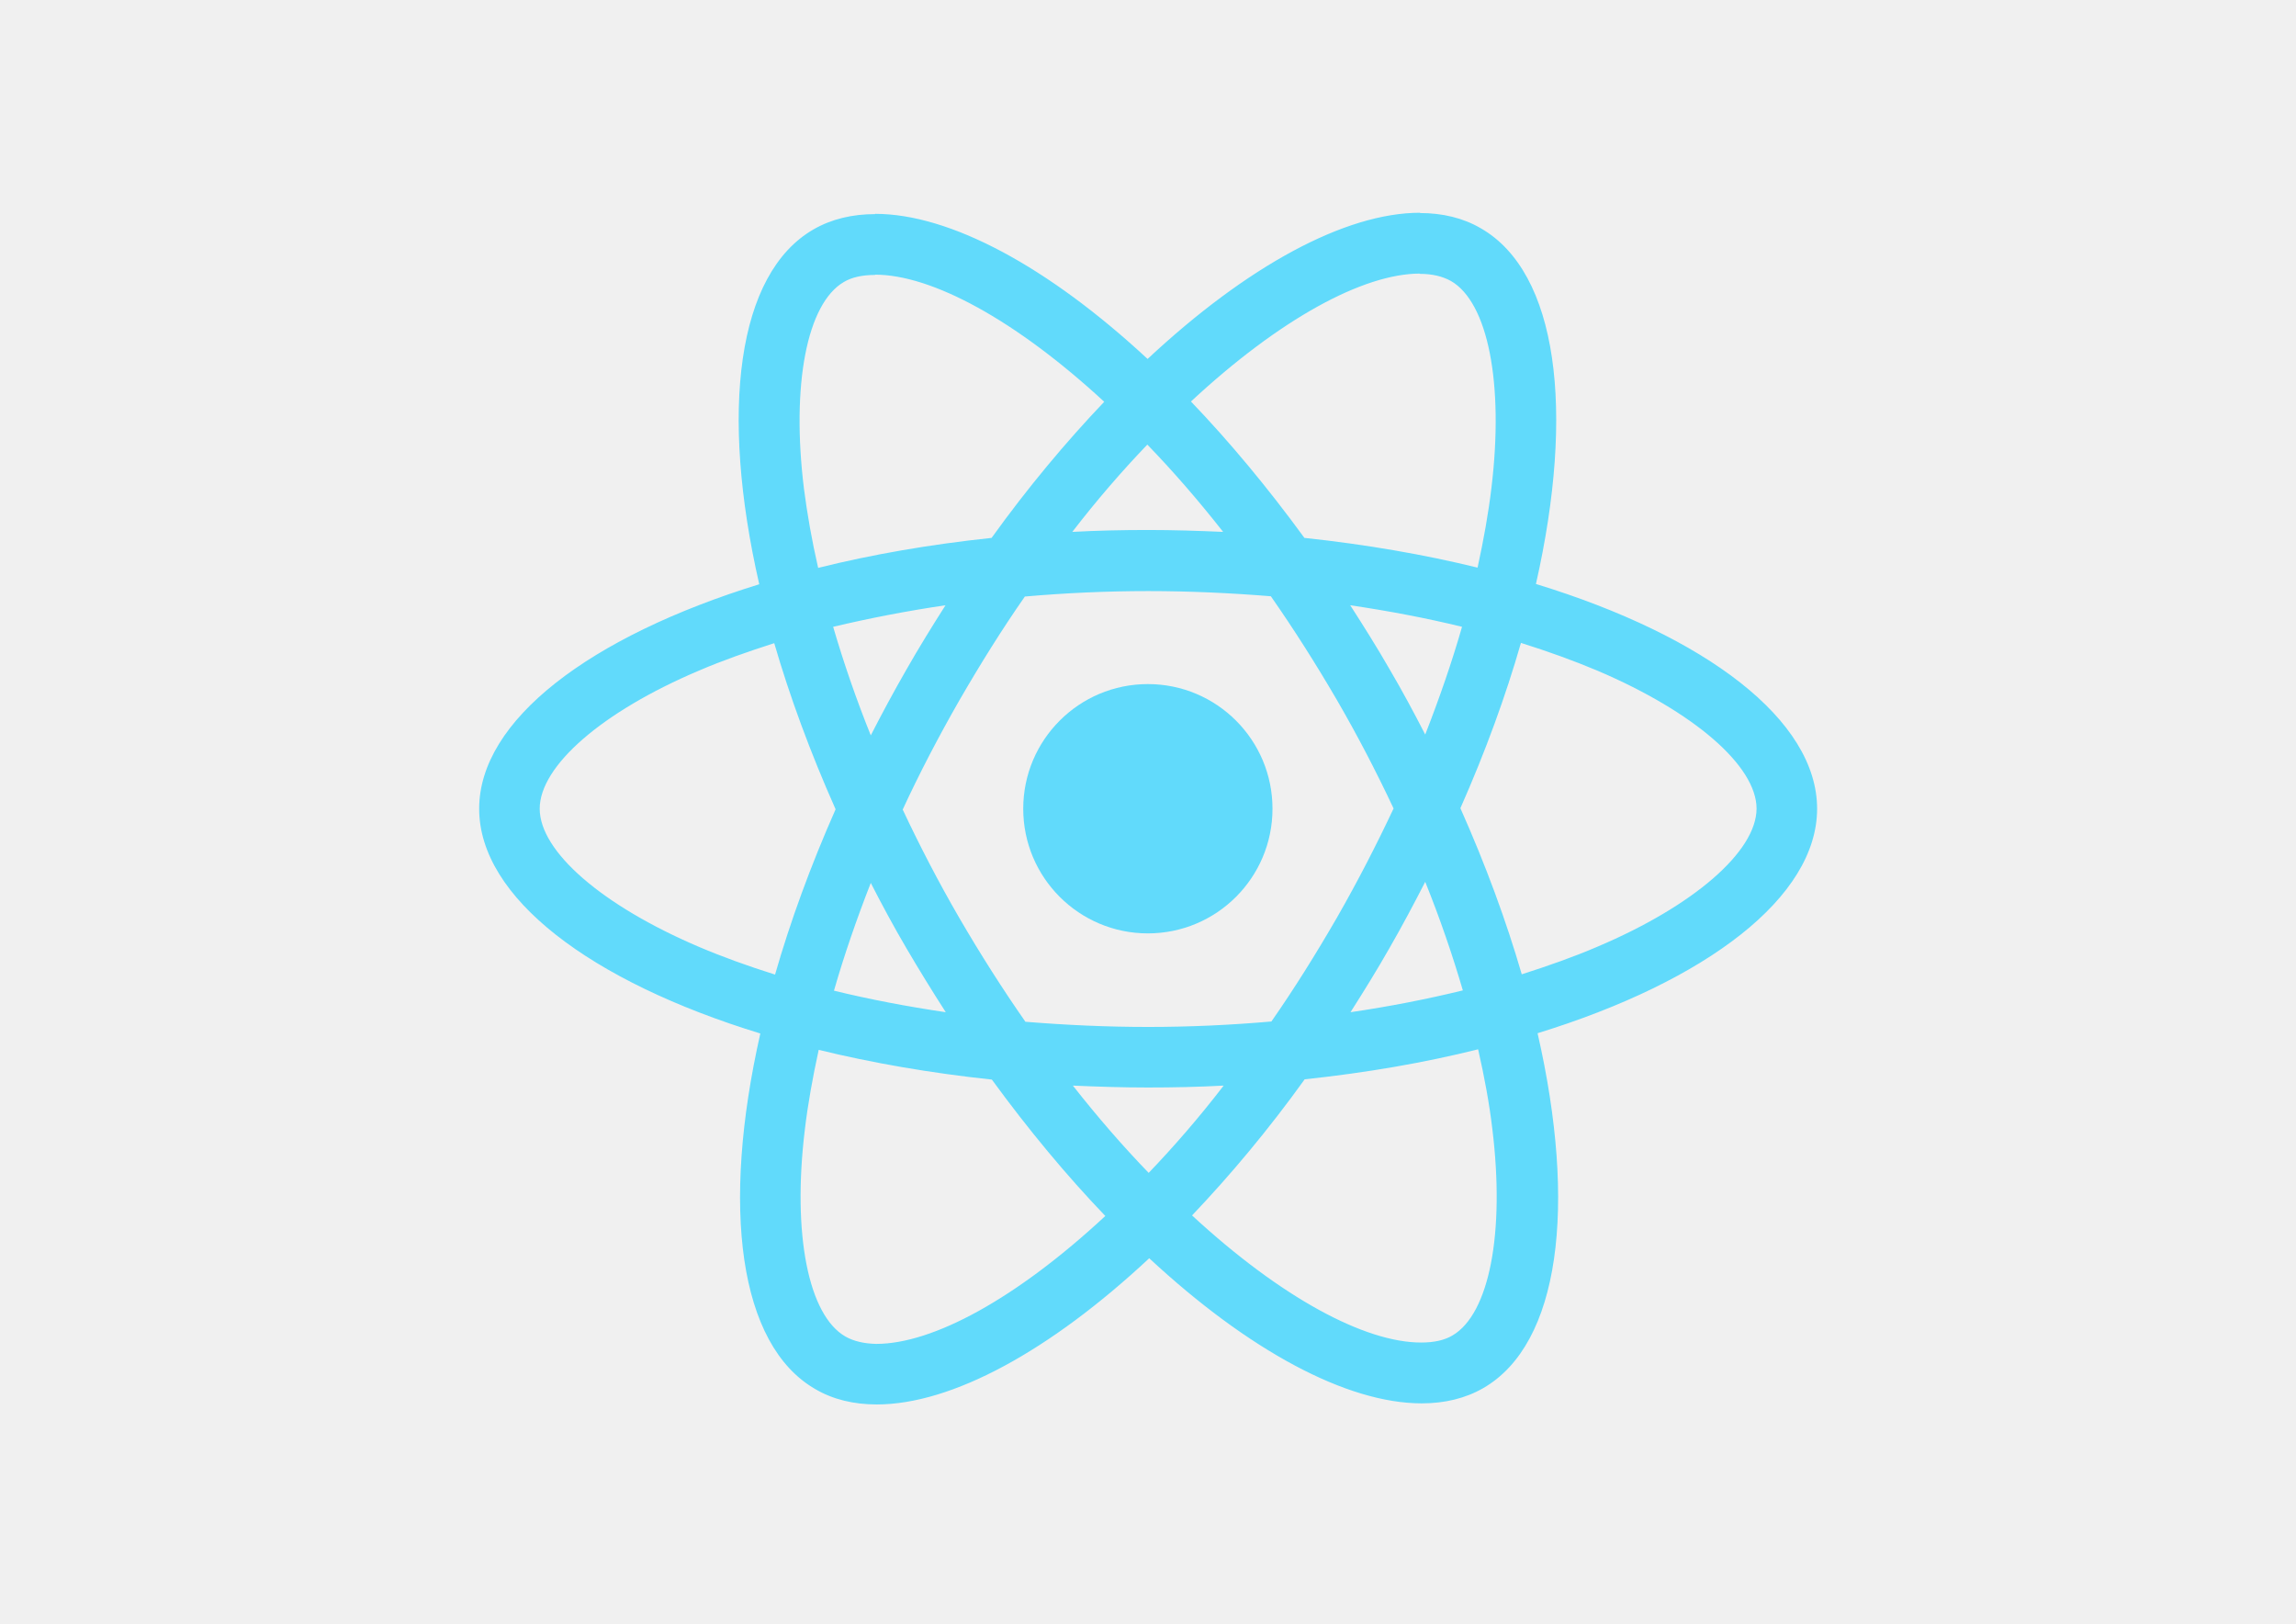
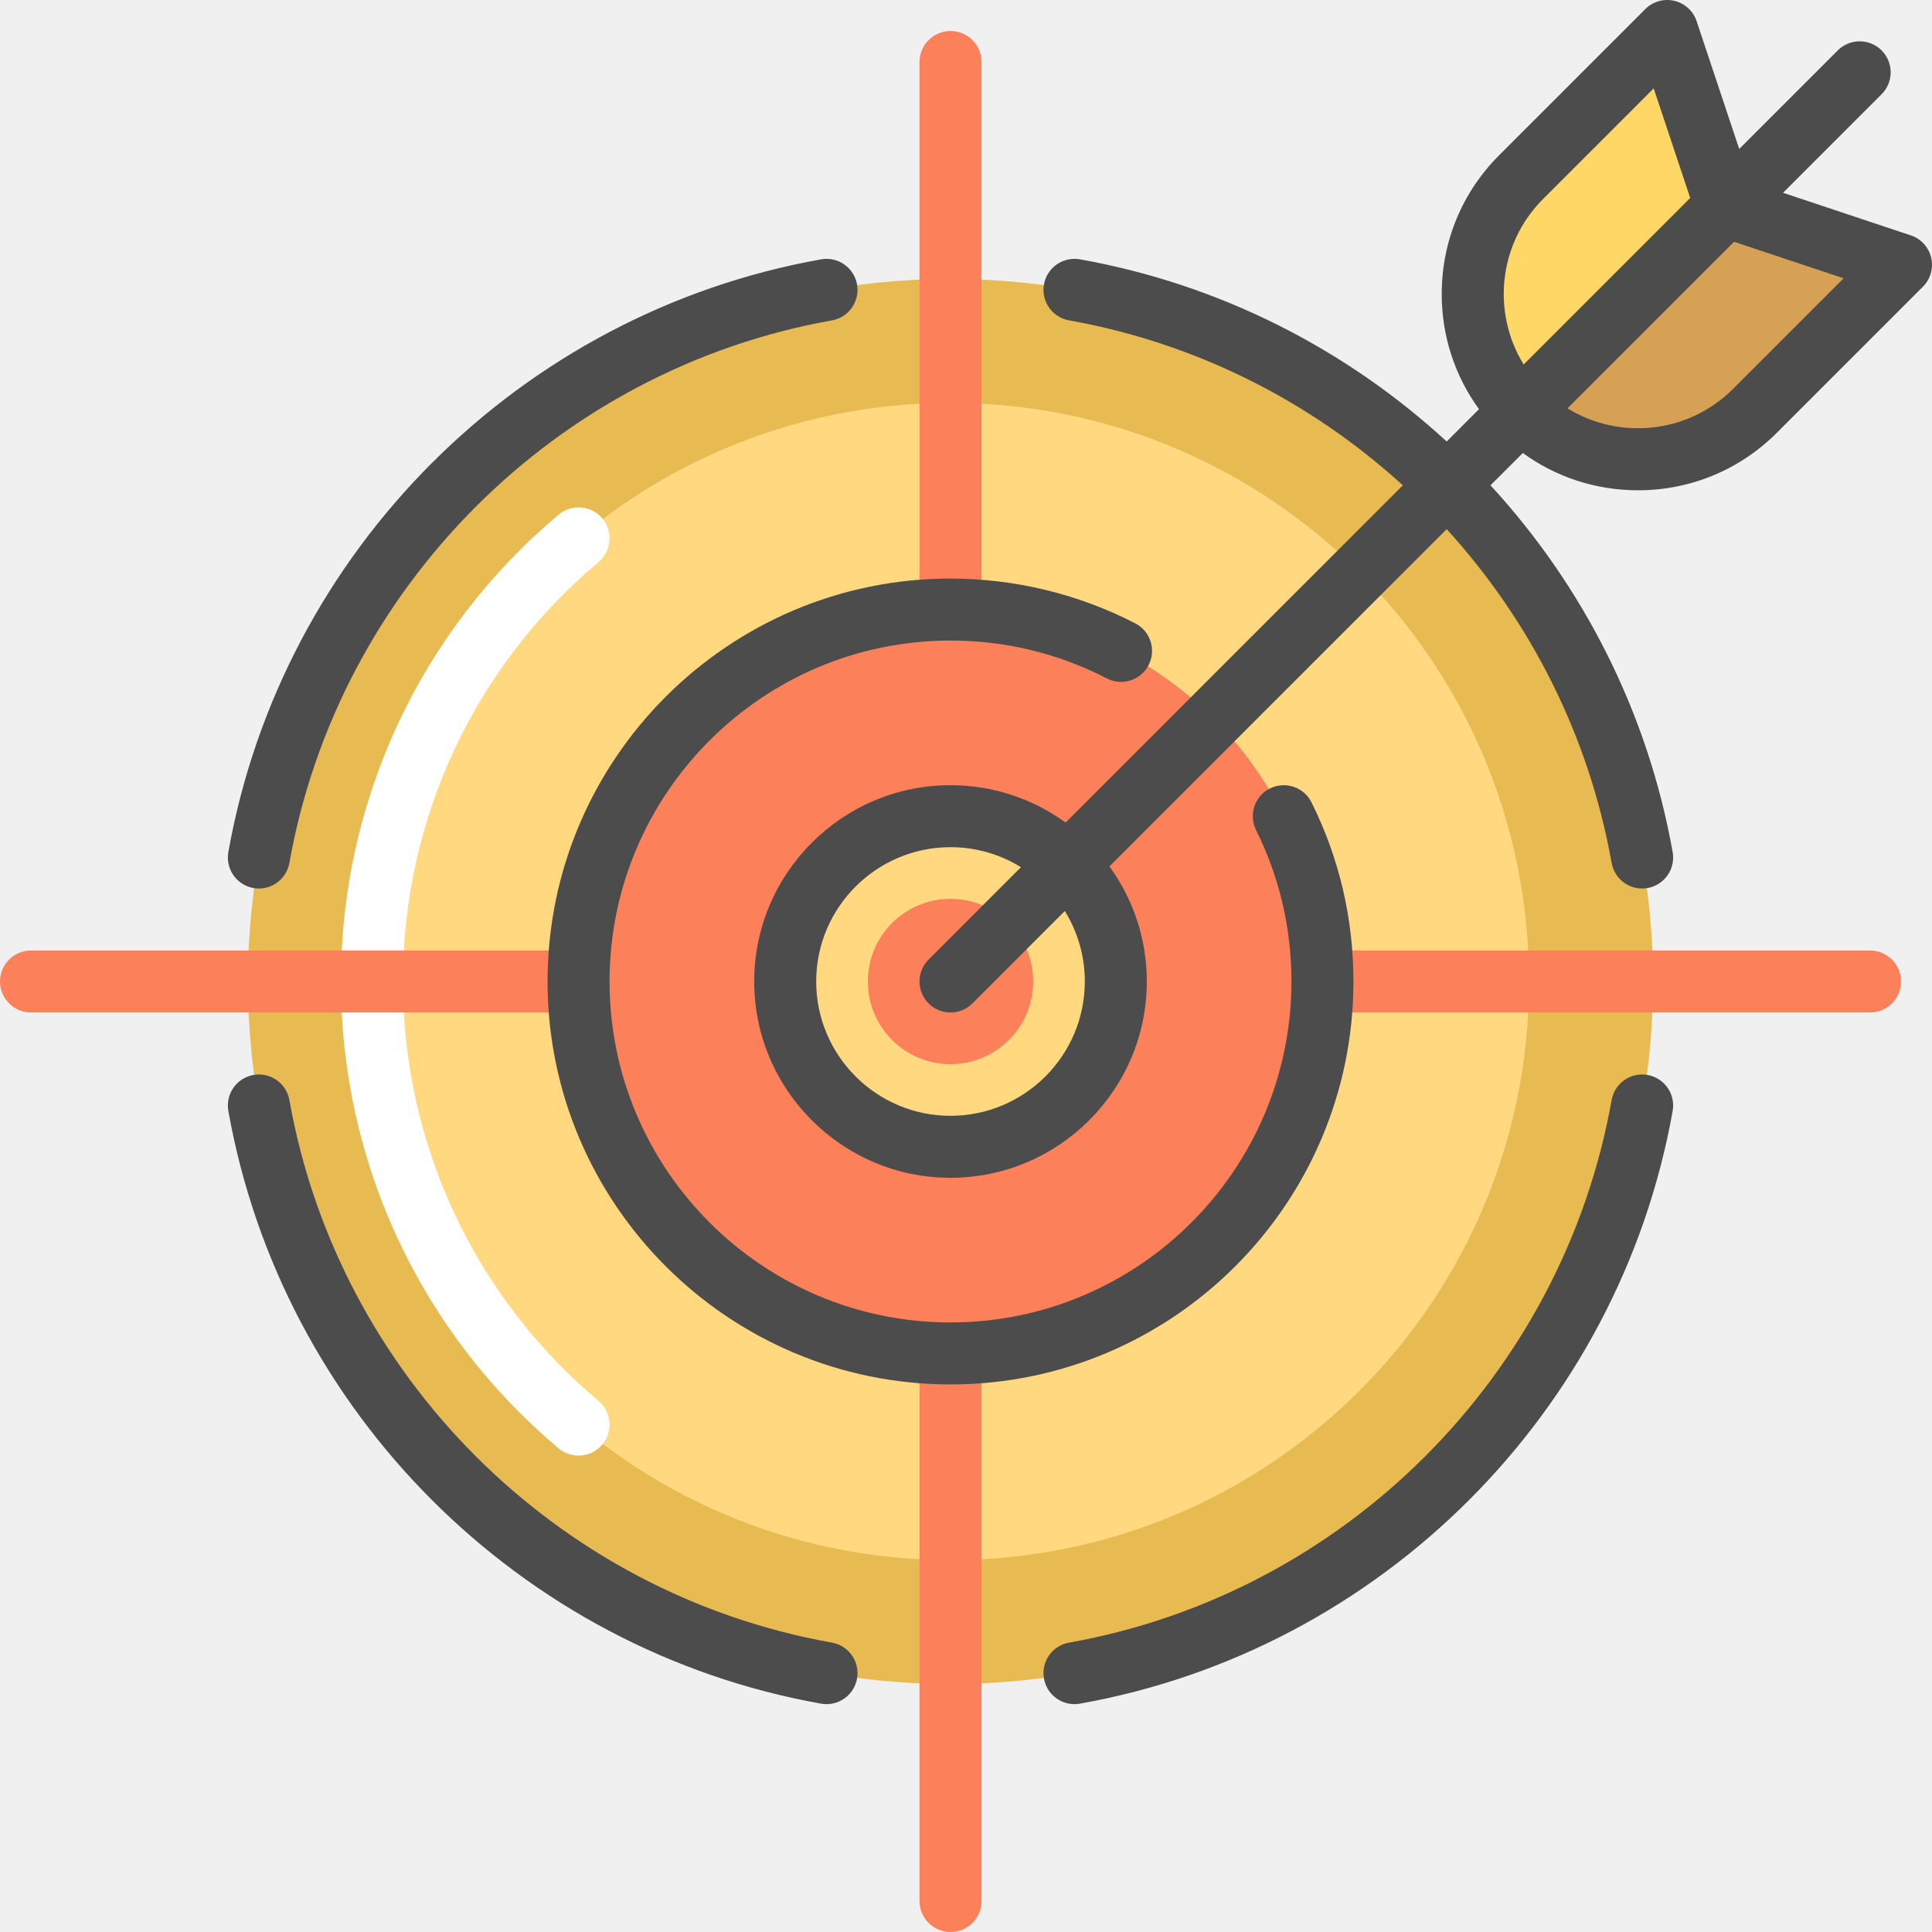
- <svg xmlns="http://www.w3.org/2000/svg" viewBox="0 0 841.9 595.3">
-   <g fill="#61DAFB">
-     <path d="M666.3 296.5c0-32.5-40.7-63.3-103.1-82.4 14.4-63.6 8-114.2-20.2-130.4-6.5-3.8-14.1-5.6-22.4-5.6v22.3c4.6 0 8.3.9 11.4 2.6 13.6 7.8 19.5 37.5 14.9 75.7-1.1 9.4-2.9 19.3-5.1 29.4-19.6-4.8-41-8.5-63.5-10.9-13.5-18.5-27.5-35.3-41.6-50 32.6-30.3 63.2-46.9 84-46.9V78c-27.5 0-63.5 19.6-99.9 53.6-36.4-33.8-72.4-53.2-99.9-53.2v22.3c20.7 0 51.4 16.5 84 46.6-14 14.7-28 31.4-41.3 49.9-22.6 2.4-44 6.1-63.6 11-2.3-10-4-19.7-5.2-29-4.7-38.2 1.1-67.9 14.6-75.8 3-1.8 6.9-2.6 11.5-2.6V78.5c-8.4 0-16 1.8-22.6 5.6-28.1 16.2-34.4 66.7-19.9 130.1-62.2 19.2-102.7 49.9-102.7 82.3 0 32.5 40.7 63.3 103.1 82.4-14.4 63.6-8 114.2 20.2 130.4 6.5 3.8 14.1 5.6 22.5 5.6 27.5 0 63.5-19.6 99.9-53.6 36.4 33.8 72.4 53.2 99.9 53.2 8.4 0 16-1.8 22.6-5.6 28.1-16.2 34.4-66.7 19.9-130.1 62-19.1 102.5-49.9 102.5-82.3zm-130.2-66.7c-3.7 12.9-8.3 26.2-13.5 39.5-4.1-8-8.4-16-13.1-24-4.6-8-9.5-15.8-14.4-23.4 14.2 2.1 27.9 4.7 41 7.9zm-45.8 106.5c-7.8 13.5-15.8 26.3-24.1 38.2-14.9 1.3-30 2-45.2 2-15.1 0-30.2-.7-45-1.9-8.3-11.9-16.4-24.6-24.2-38-7.6-13.1-14.5-26.4-20.8-39.8 6.2-13.4 13.2-26.8 20.7-39.9 7.8-13.5 15.8-26.3 24.1-38.2 14.9-1.3 30-2 45.2-2 15.1 0 30.2.7 45 1.9 8.3 11.9 16.4 24.6 24.2 38 7.6 13.1 14.5 26.4 20.8 39.8-6.3 13.4-13.2 26.8-20.7 39.9zm32.3-13c5.4 13.4 10 26.8 13.8 39.8-13.1 3.2-26.9 5.9-41.2 8 4.9-7.7 9.8-15.6 14.4-23.7 4.6-8 8.9-16.1 13-24.1zM421.2 430c-9.3-9.6-18.6-20.3-27.8-32 9 .4 18.2.7 27.5.7 9.4 0 18.7-.2 27.8-.7-9 11.7-18.3 22.4-27.5 32zm-74.4-58.9c-14.2-2.1-27.9-4.7-41-7.9 3.7-12.9 8.3-26.2 13.5-39.5 4.1 8 8.4 16 13.1 24 4.7 8 9.5 15.8 14.4 23.4zM420.7 163c9.3 9.6 18.6 20.3 27.8 32-9-.4-18.2-.7-27.5-.7-9.4 0-18.7.2-27.8.7 9-11.7 18.3-22.4 27.5-32zm-74 58.9c-4.9 7.7-9.8 15.6-14.4 23.7-4.6 8-8.9 16-13 24-5.4-13.4-10-26.8-13.8-39.8 13.1-3.1 26.9-5.8 41.2-7.9zm-90.5 125.2c-35.4-15.1-58.3-34.9-58.3-50.6 0-15.7 22.9-35.6 58.3-50.6 8.6-3.7 18-7 27.7-10.1 5.7 19.6 13.2 40 22.5 60.9-9.2 20.8-16.6 41.1-22.2 60.6-9.9-3.1-19.3-6.5-28-10.2zM310 490c-13.6-7.8-19.5-37.5-14.9-75.7 1.1-9.4 2.9-19.3 5.1-29.4 19.6 4.8 41 8.5 63.5 10.9 13.5 18.5 27.5 35.3 41.6 50-32.6 30.3-63.2 46.9-84 46.9-4.5-.1-8.3-1-11.3-2.7zm237.2-76.2c4.7 38.2-1.1 67.9-14.6 75.8-3 1.8-6.9 2.6-11.5 2.6-20.7 0-51.4-16.5-84-46.6 14-14.7 28-31.4 41.3-49.9 22.6-2.4 44-6.1 63.6-11 2.3 10.1 4.1 19.8 5.2 29.1zm38.5-66.7c-8.6 3.7-18 7-27.7 10.1-5.7-19.6-13.2-40-22.5-60.9 9.2-20.8 16.6-41.1 22.2-60.6 9.9 3.1 19.3 6.5 28.1 10.2 35.4 15.1 58.3 34.9 58.3 50.6-.1 15.7-23 35.6-58.4 50.6zM320.8 78.4z" />
-     <circle cx="420.9" cy="296.5" r="45.7" />
-     <path d="M520.5 78.1z" />
-   </g>
+ <svg xmlns="http://www.w3.org/2000/svg" version="1.1" id="Layer_1" x="0px" y="0px" viewBox="0 0 512 512" style="enable-background:new 0 0 512 512;" xml:space="preserve">
+   <path style="fill:#FED766;" d="M403.112,108.888L403.112,108.888c-17.108-17.108-17.108-44.846,0-61.954l38.72-38.72l15.488,46.464  l46.466,15.489l-38.72,38.72C447.958,125.996,420.22,125.996,403.112,108.888z" />
+   <path style="fill:#D6A154;" d="M403.112,108.888l54.208-54.208l46.466,15.488l-38.72,38.72  C447.958,125.996,420.22,125.996,403.112,108.888L403.112,108.888z" />
+   <path style="fill:#E8BA52;" d="M438.075,260.107c0,102.825-83.357,186.182-186.182,186.182S65.711,362.932,65.711,260.107  S149.068,73.925,251.893,73.925S438.075,157.282,438.075,260.107z" />
+   <path style="fill:#FFD880;" d="M405.219,260.107c0,84.68-68.646,153.326-153.326,153.326S98.567,344.787,98.567,260.107  s68.646-153.326,153.326-153.326S405.219,175.427,405.219,260.107z" />
+   <path style="fill:#FFFFFF;" d="M159.615,382.828c-1.624,1.933-3.95,2.93-6.293,2.93c-1.865,0-3.74-0.632-5.28-1.925  c-36.662-30.803-57.689-75.899-57.689-123.725s21.026-92.922,57.689-123.725c3.473-2.919,8.654-2.467,11.573,1.004  c2.919,3.473,2.469,8.654-1.004,11.573c-32.939,27.675-51.83,68.186-51.83,111.148s18.891,83.474,51.83,111.148  C162.083,374.174,162.533,379.355,159.615,382.828z" />
+   <path style="fill:#FC8059;" d="M273.797,260.107c0,12.097-9.806,21.904-21.904,21.904c-12.097,0-21.904-9.806-21.904-21.904  s9.806-21.904,21.904-21.904C263.991,238.203,273.797,248.011,273.797,260.107z M503.786,260.107c0,4.536-3.678,8.214-8.214,8.214  H350.117c-3.951,47.884-42.125,86.059-90.01,90.009v145.456c0,4.536-3.678,8.214-8.214,8.214s-8.214-3.678-8.214-8.214V358.331  c-47.884-3.951-86.059-42.125-90.009-90.009H8.214c-4.536,0-8.214-3.678-8.214-8.214c0-4.536,3.678-8.214,8.214-8.214h145.455  c3.951-47.884,42.125-86.059,90.009-90.009V16.428c0-4.536,3.678-8.214,8.214-8.214s8.214,3.678,8.214,8.214v145.456  c47.884,3.951,86.059,42.125,90.01,90.009h145.456C500.108,251.893,503.786,255.571,503.786,260.107z M295.701,260.107  c0-24.194-19.614-43.807-43.807-43.807s-43.807,19.614-43.807,43.807s19.614,43.807,43.807,43.807S295.701,284.302,295.701,260.107z  " />
+   <path style="fill:#4C4C4C;" d="M227.124,444.839c-0.707,3.979-4.173,6.776-8.077,6.776c-0.479,0-0.963-0.043-1.449-0.129  c-79.756-14.2-142.883-77.327-157.084-157.083c-0.796-4.466,2.181-8.732,6.647-9.527c4.461-0.794,8.732,2.181,9.526,6.647  c12.999,73.006,70.784,130.791,143.789,143.789C224.944,436.108,227.919,440.373,227.124,444.839z M67.161,235.338  c0.486,0.087,0.971,0.129,1.449,0.129c3.904,0,7.37-2.797,8.077-6.776c12.999-73.006,70.784-130.791,143.789-143.789  c4.466-0.795,7.443-5.061,6.647-9.526c-0.795-4.467-5.064-7.44-9.526-6.647c-79.756,14.2-142.883,77.327-157.084,157.083  C59.718,230.278,62.695,234.543,67.161,235.338z M436.625,284.876c-4.459-0.793-8.731,2.182-9.526,6.647  c-12.999,73.006-70.784,130.792-143.789,143.79c-4.466,0.795-7.443,5.061-6.647,9.527c0.707,3.979,4.172,6.776,8.077,6.776  c0.479,0,0.963-0.043,1.449-0.129c79.756-14.2,142.883-77.328,157.084-157.084C444.068,289.937,441.091,285.671,436.625,284.876z   M358.674,260.107c0-16.667-3.735-32.634-11.102-47.459c-2.02-4.063-6.949-5.719-11.012-3.701  c-4.062,2.018-5.719,6.948-3.701,11.011c6.228,12.533,9.386,26.041,9.386,40.15c0,49.821-40.533,90.353-90.353,90.353  s-90.353-40.532-90.353-90.353s40.534-90.354,90.354-90.354c14.609,0,28.546,3.376,41.427,10.034  c4.029,2.081,8.986,0.505,11.068-3.525c2.083-4.03,0.505-8.986-3.524-11.068c-15.019-7.765-31.954-11.869-48.97-11.869  c-58.879,0-106.781,47.901-106.781,106.781s47.901,106.781,106.781,106.781S358.674,318.987,358.674,260.107z M509.595,75.975  l-38.72,38.72c-9.826,9.826-22.889,15.237-36.785,15.237c-11.117,0-21.702-3.464-30.523-9.882l-8.565,8.565  c24.5,26.644,41.671,60.121,48.271,97.195c0.796,4.466-2.181,8.732-6.647,9.527c-4.463,0.796-8.732-2.181-9.526-6.647  c-6.001-33.696-21.543-64.153-43.717-88.457l-89.372,89.371c6.229,8.576,9.904,19.117,9.904,30.502  c0,28.684-23.337,52.021-52.021,52.021s-52.021-23.337-52.021-52.021s23.336-52.021,52.02-52.021  c11.386,0,21.927,3.675,30.502,9.903l89.371-89.371c-24.303-22.174-54.76-37.717-88.456-43.717  c-4.466-0.795-7.443-5.061-6.647-9.527c0.795-4.466,5.069-7.441,9.526-6.647c37.074,6.601,70.552,23.771,97.196,48.273l8.564-8.565  c-6.417-8.821-9.881-19.406-9.881-30.524c0-13.896,5.41-26.959,15.236-36.784l38.72-38.72c2.013-2.012,4.921-2.841,7.696-2.186  c2.77,0.654,5.004,2.696,5.905,5.397l11.286,33.857l26.115-26.116c3.207-3.207,8.407-3.209,11.617,0  c3.208,3.208,3.208,8.409,0,11.616L472.527,51.09l33.857,11.285c2.701,0.9,4.742,3.134,5.397,5.905  C512.434,71.05,511.608,73.963,509.595,75.975z M287.487,260.107c0-6.844-1.941-13.243-5.303-18.675l-24.482,24.483  c-3.21,3.208-8.41,3.207-11.617,0c-3.208-3.208-3.208-8.409,0-11.616l24.483-24.483c-5.432-3.361-11.831-5.303-18.675-5.303  c-19.627,0-35.594,15.968-35.594,35.594s15.967,35.594,35.594,35.594S287.487,279.734,287.487,260.107z M403.788,96.596  l44.135-44.135l-9.679-29.041l-29.323,29.324C397.04,64.623,395.33,82.88,403.788,96.596z M488.581,73.757l-29.04-9.679  l-44.135,44.135c13.714,8.459,31.972,6.749,43.851-5.132L488.581,73.757z" />
</svg>
